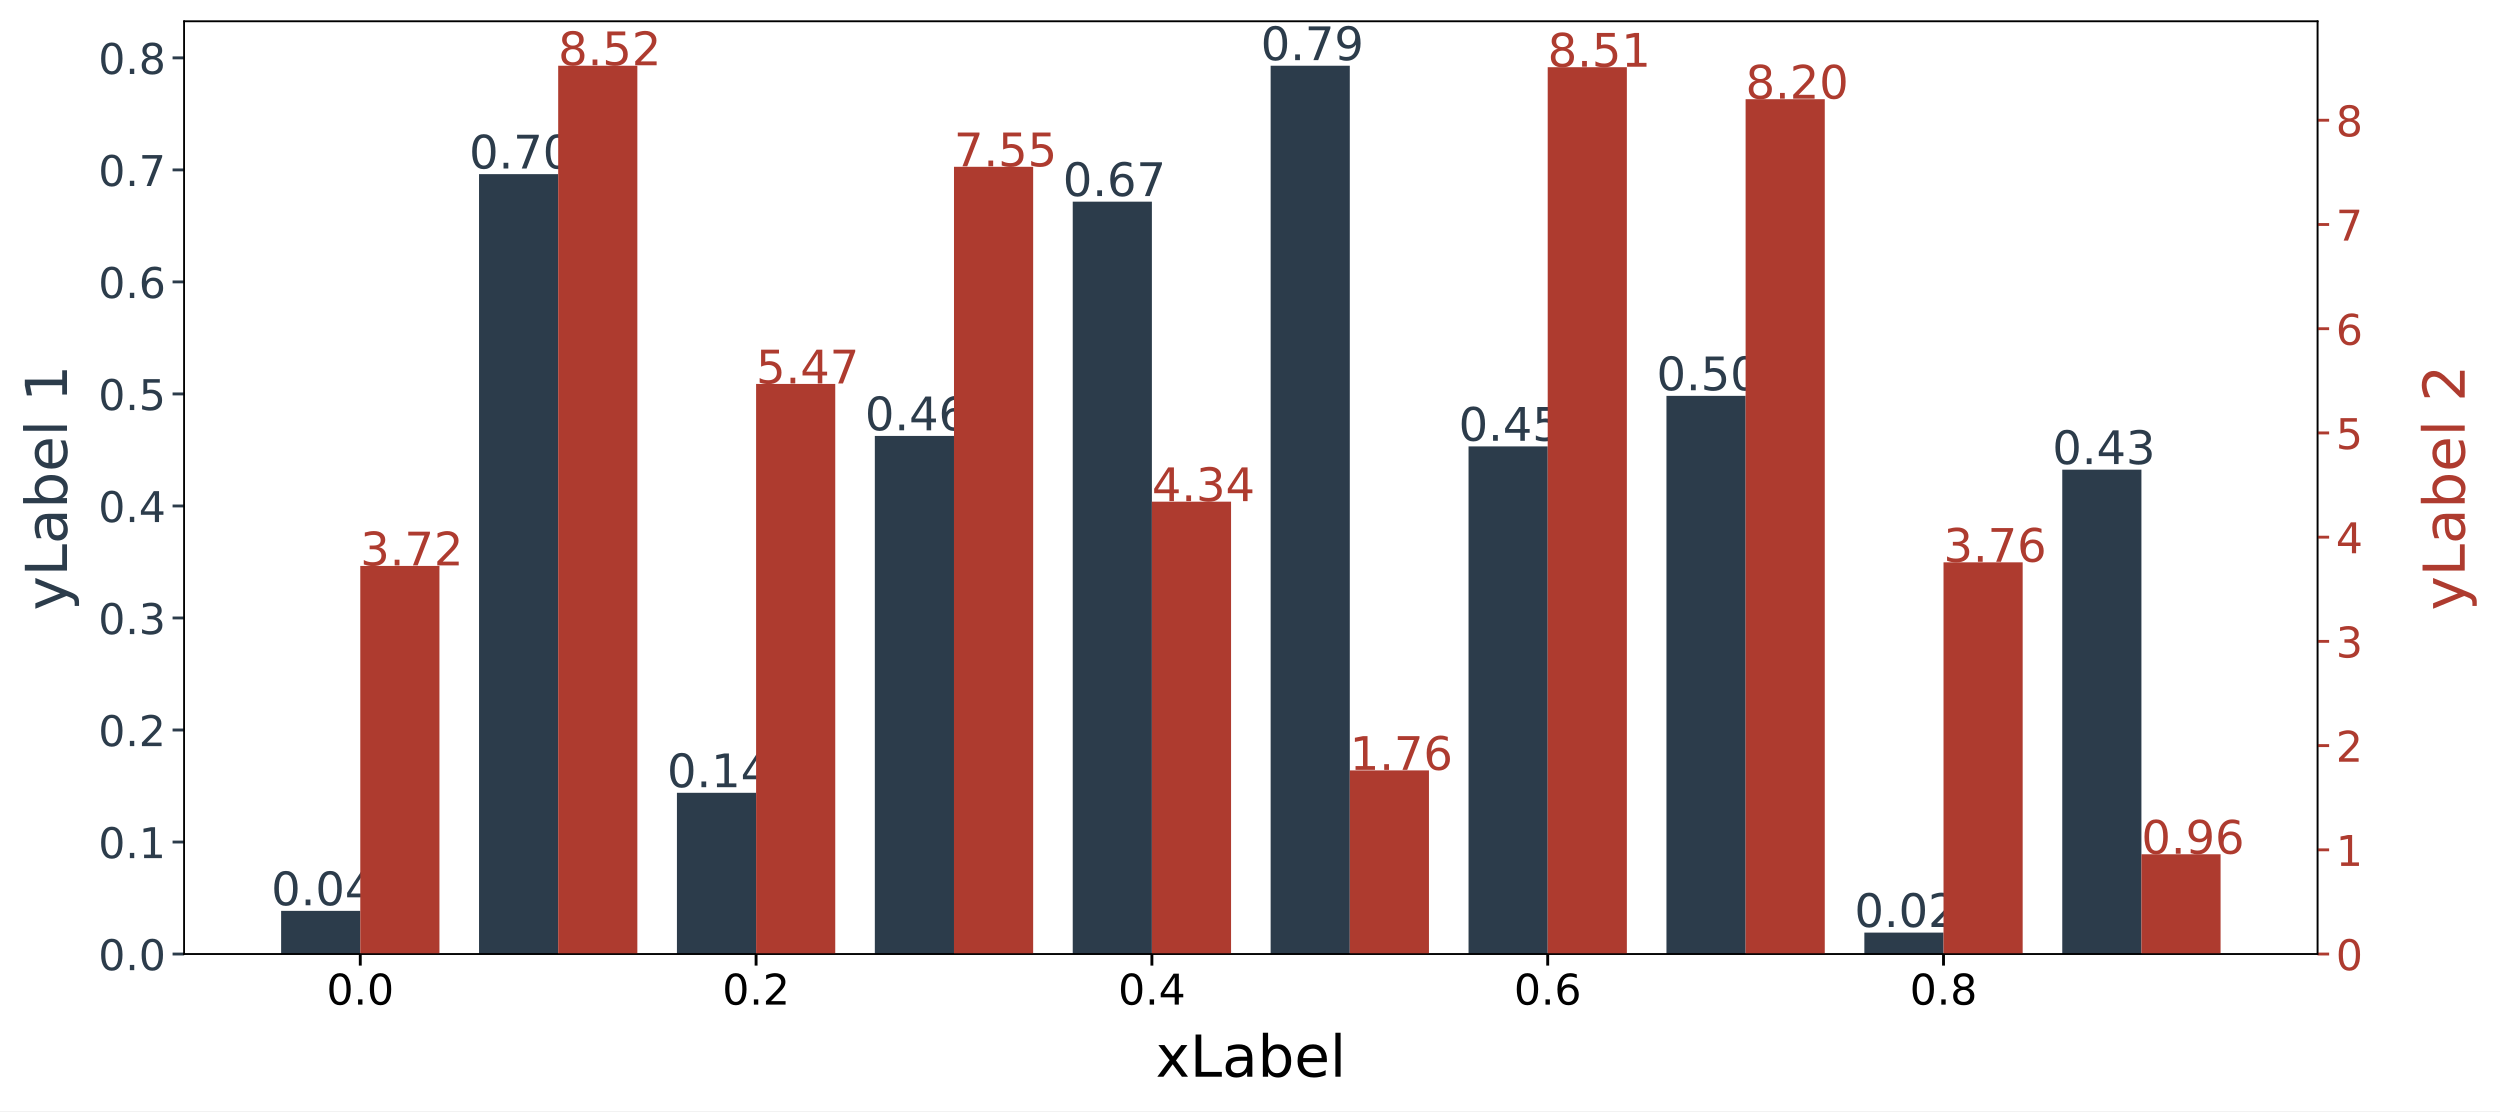
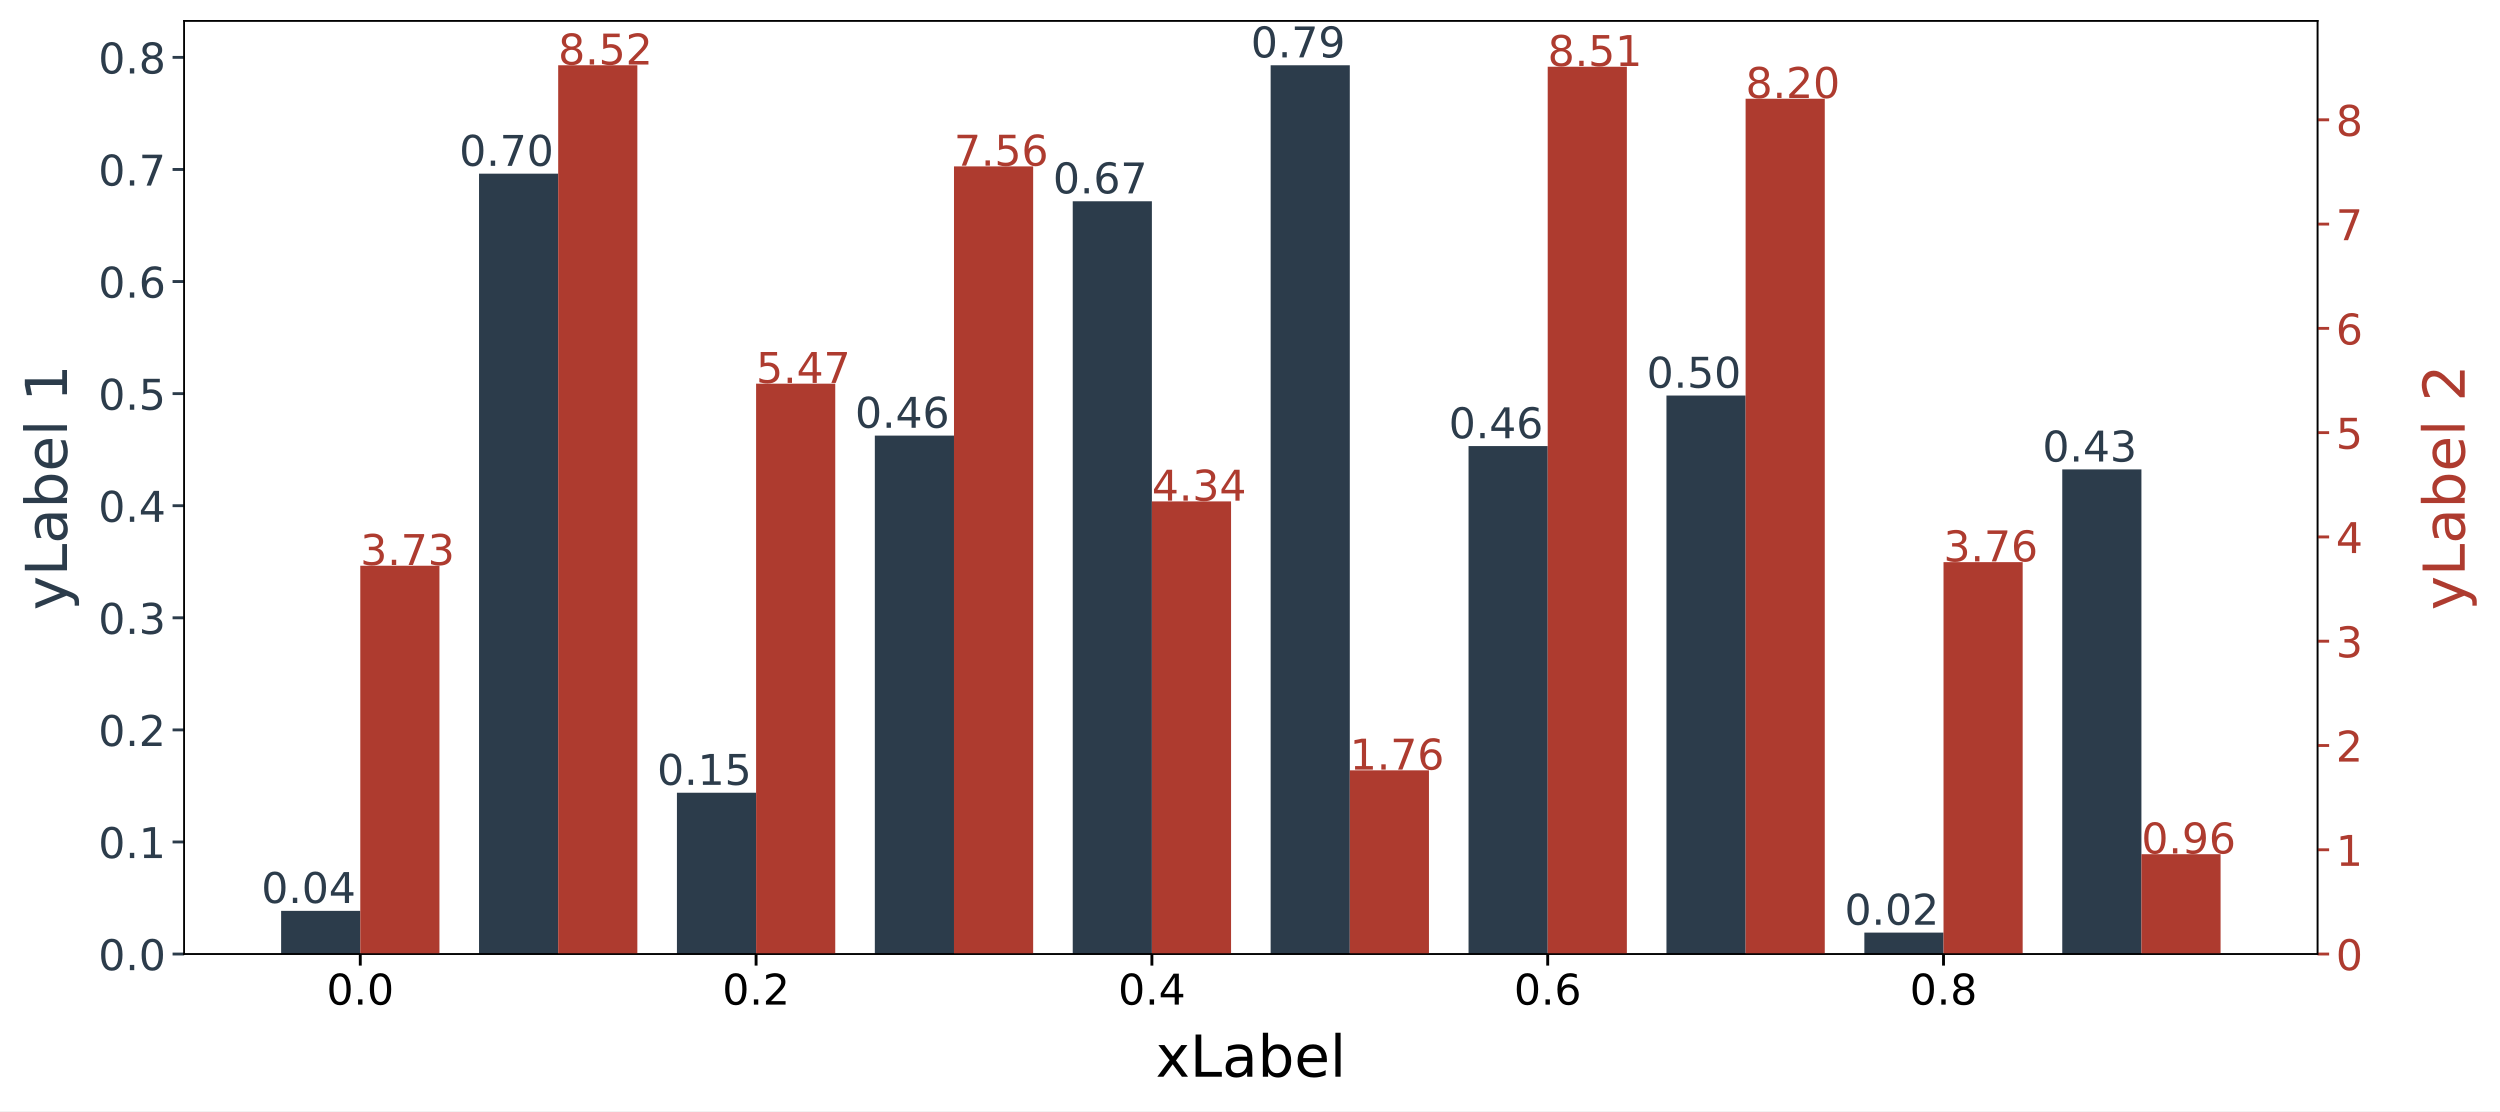
<svg xmlns="http://www.w3.org/2000/svg" xmlns:xlink="http://www.w3.org/1999/xlink" width="1296pt" height="576pt" viewBox="0 0 1296 576" version="1.1">
  <defs>
    <style type="text/css">*{stroke-linejoin: round; stroke-linecap: butt}</style>
  </defs>
  <g id="figure_1">
    <g id="patch_1">
      <path d="M 0 576  L 1296 576  L 1296 0  L 0 0  z " style="fill: #ffffff" />
    </g>
    <g id="axes_1">
      <g id="patch_2">
-         <path d="M 95.46 494.58  L 1201.42 494.58  L 1201.42 11.063  L 95.46 11.063  z " style="fill: #ffffff" />
+         <path d="M 95.46 494.58  L 1201.42 494.58  L 1201.42 10.8  L 95.46 10.8  z " style="fill: #ffffff" />
      </g>
      <g id="patch_3">
-         <path d="M 145.731 494.58  L 186.768 494.58  L 186.768 472.192  L 145.731 472.192  z " clip-path="url(#p69cab0e0ae)" style="fill: #2c3c4b" />
+         <path d="M 145.731 494.58  L 186.768 494.58  L 186.768 472.18  L 145.731 472.18  z " clip-path="url(#p70bff48c0e)" style="fill: #2c3c4b" />
      </g>
      <g id="patch_4">
-         <path d="M 248.325 494.58  L 289.362 494.58  L 289.362 90.26  L 248.325 90.26  z " clip-path="url(#p69cab0e0ae)" style="fill: #2c3c4b" />
+         <path d="M 248.325 494.58  L 289.362 494.58  L 289.362 90.04  L 248.325 90.04  z " clip-path="url(#p70bff48c0e)" style="fill: #2c3c4b" />
      </g>
      <g id="patch_5">
-         <path d="M 350.918 494.58  L 391.956 494.58  L 391.956 410.993  L 350.918 410.993  z " clip-path="url(#p69cab0e0ae)" style="fill: #2c3c4b" />
+         <path d="M 350.918 494.58  L 391.956 494.58  L 391.956 410.948  L 350.918 410.948  z " clip-path="url(#p70bff48c0e)" style="fill: #2c3c4b" />
      </g>
      <g id="patch_6">
-         <path d="M 453.512 494.58  L 494.549 494.58  L 494.549 225.973  L 453.512 225.973  z " clip-path="url(#p69cab0e0ae)" style="fill: #2c3c4b" />
+         <path d="M 453.512 494.58  L 494.549 494.58  L 494.549 225.826  L 453.512 225.826  z " clip-path="url(#p70bff48c0e)" style="fill: #2c3c4b" />
      </g>
      <g id="patch_7">
-         <path d="M 556.106 494.58  L 597.143 494.58  L 597.143 104.533  L 556.106 104.533  z " clip-path="url(#p69cab0e0ae)" style="fill: #2c3c4b" />
+         <path d="M 556.106 494.58  L 597.143 494.58  L 597.143 104.321  L 556.106 104.321  z " clip-path="url(#p70bff48c0e)" style="fill: #2c3c4b" />
      </g>
      <g id="patch_8">
-         <path d="M 658.699 494.58  L 699.737 494.58  L 699.737 34.088  L 658.699 34.088  z " clip-path="url(#p69cab0e0ae)" style="fill: #2c3c4b" />
+         <path d="M 658.699 494.58  L 699.737 494.58  L 699.737 33.837  L 658.699 33.837  z " clip-path="url(#p70bff48c0e)" style="fill: #2c3c4b" />
      </g>
      <g id="patch_9">
-         <path d="M 761.293 494.58  L 802.331 494.58  L 802.331 231.399  L 761.293 231.399  z " clip-path="url(#p69cab0e0ae)" style="fill: #2c3c4b" />
+         <path d="M 761.293 494.58  L 802.331 494.58  L 802.331 231.255  L 761.293 231.255  z " clip-path="url(#p70bff48c0e)" style="fill: #2c3c4b" />
      </g>
      <g id="patch_10">
-         <path d="M 863.887 494.58  L 904.924 494.58  L 904.924 205.218  L 863.887 205.218  z " clip-path="url(#p69cab0e0ae)" style="fill: #2c3c4b" />
+         <path d="M 863.887 494.58  L 904.924 494.58  L 904.924 205.06  L 863.887 205.06  z " clip-path="url(#p70bff48c0e)" style="fill: #2c3c4b" />
      </g>
      <g id="patch_11">
-         <path d="M 966.48 494.58  L 1007.518 494.58  L 1007.518 483.455  L 966.48 483.455  z " clip-path="url(#p69cab0e0ae)" style="fill: #2c3c4b" />
+         <path d="M 966.48 494.58  L 1007.518 494.58  L 1007.518 483.449  L 966.48 483.449  z " clip-path="url(#p70bff48c0e)" style="fill: #2c3c4b" />
      </g>
      <g id="patch_12">
-         <path d="M 1069.074 494.58  L 1110.112 494.58  L 1110.112 243.478  L 1069.074 243.478  z " clip-path="url(#p69cab0e0ae)" style="fill: #2c3c4b" />
+         <path d="M 1069.074 494.58  L 1110.112 494.58  L 1110.112 243.341  L 1069.074 243.341  z " clip-path="url(#p70bff48c0e)" style="fill: #2c3c4b" />
      </g>
      <g id="matplotlib.axis_1">
        <g id="xtick_1">
          <g id="line2d_1">
            <defs>
-               <path id="m7a53246d03" d="M 0 0  L 0 6  " style="stroke: #000000; stroke-width: 1.5" />
+               <path id="m663f653083" d="M 0 0  L 0 6  " style="stroke: #000000; stroke-width: 1.5" />
            </defs>
            <g>
-               <use xlink:href="#m7a53246d03" x="186.768" y="494.58" style="stroke: #000000; stroke-width: 1.5" />
+               <use xlink:href="#m663f653083" x="186.768" y="494.58" style="stroke: #000000; stroke-width: 1.5" />
            </g>
          </g>
          <g id="text_1">
            <g transform="translate(169.2749 520.7966) scale(0.22 -0.22)">
              <defs>
                <path id="DejaVuSans-30" d="M 2034 4250  Q 1547 4250 1301 3770  Q 1056 3291 1056 2328  Q 1056 1369 1301 889  Q 1547 409 2034 409  Q 2525 409 2770 889  Q 3016 1369 3016 2328  Q 3016 3291 2770 3770  Q 2525 4250 2034 4250  z M 2034 4750  Q 2819 4750 3233 4129  Q 3647 3509 3647 2328  Q 3647 1150 3233 529  Q 2819 -91 2034 -91  Q 1250 -91 836 529  Q 422 1150 422 2328  Q 422 3509 836 4129  Q 1250 4750 2034 4750  z " transform="scale(0.015625)" />
                <path id="DejaVuSans-2e" d="M 684 794  L 1344 794  L 1344 0  L 684 0  L 684 794  z " transform="scale(0.015625)" />
              </defs>
              <use xlink:href="#DejaVuSans-30" />
              <use xlink:href="#DejaVuSans-2e" x="63.623" />
              <use xlink:href="#DejaVuSans-30" x="95.41" />
            </g>
          </g>
        </g>
        <g id="xtick_2">
          <g id="line2d_2">
            <g>
-               <use xlink:href="#m7a53246d03" x="391.956" y="494.58" style="stroke: #000000; stroke-width: 1.5" />
+               <use xlink:href="#m663f653083" x="391.956" y="494.58" style="stroke: #000000; stroke-width: 1.5" />
            </g>
          </g>
          <g id="text_2">
            <g transform="translate(374.4623 520.7966) scale(0.22 -0.22)">
              <defs>
                <path id="DejaVuSans-32" d="M 1228 531  L 3431 531  L 3431 0  L 469 0  L 469 531  Q 828 903 1448 1529  Q 2069 2156 2228 2338  Q 2531 2678 2651 2914  Q 2772 3150 2772 3378  Q 2772 3750 2511 3984  Q 2250 4219 1831 4219  Q 1534 4219 1204 4116  Q 875 4013 500 3803  L 500 4441  Q 881 4594 1212 4672  Q 1544 4750 1819 4750  Q 2544 4750 2975 4387  Q 3406 4025 3406 3419  Q 3406 3131 3298 2873  Q 3191 2616 2906 2266  Q 2828 2175 2409 1742  Q 1991 1309 1228 531  z " transform="scale(0.015625)" />
              </defs>
              <use xlink:href="#DejaVuSans-30" />
              <use xlink:href="#DejaVuSans-2e" x="63.623" />
              <use xlink:href="#DejaVuSans-32" x="95.41" />
            </g>
          </g>
        </g>
        <g id="xtick_3">
          <g id="line2d_3">
            <g>
-               <use xlink:href="#m7a53246d03" x="597.143" y="494.58" style="stroke: #000000; stroke-width: 1.5" />
+               <use xlink:href="#m663f653083" x="597.143" y="494.58" style="stroke: #000000; stroke-width: 1.5" />
            </g>
          </g>
          <g id="text_3">
            <g transform="translate(579.6497 520.7966) scale(0.22 -0.22)">
              <defs>
                <path id="DejaVuSans-34" d="M 2419 4116  L 825 1625  L 2419 1625  L 2419 4116  z M 2253 4666  L 3047 4666  L 3047 1625  L 3713 1625  L 3713 1100  L 3047 1100  L 3047 0  L 2419 0  L 2419 1100  L 313 1100  L 313 1709  L 2253 4666  z " transform="scale(0.015625)" />
              </defs>
              <use xlink:href="#DejaVuSans-30" />
              <use xlink:href="#DejaVuSans-2e" x="63.623" />
              <use xlink:href="#DejaVuSans-34" x="95.41" />
            </g>
          </g>
        </g>
        <g id="xtick_4">
          <g id="line2d_4">
            <g>
-               <use xlink:href="#m7a53246d03" x="802.331" y="494.58" style="stroke: #000000; stroke-width: 1.5" />
+               <use xlink:href="#m663f653083" x="802.331" y="494.58" style="stroke: #000000; stroke-width: 1.5" />
            </g>
          </g>
          <g id="text_4">
            <g transform="translate(784.8371 520.7966) scale(0.22 -0.22)">
              <defs>
                <path id="DejaVuSans-36" d="M 2113 2584  Q 1688 2584 1439 2293  Q 1191 2003 1191 1497  Q 1191 994 1439 701  Q 1688 409 2113 409  Q 2538 409 2786 701  Q 3034 994 3034 1497  Q 3034 2003 2786 2293  Q 2538 2584 2113 2584  z M 3366 4563  L 3366 3988  Q 3128 4100 2886 4159  Q 2644 4219 2406 4219  Q 1781 4219 1451 3797  Q 1122 3375 1075 2522  Q 1259 2794 1537 2939  Q 1816 3084 2150 3084  Q 2853 3084 3261 2657  Q 3669 2231 3669 1497  Q 3669 778 3244 343  Q 2819 -91 2113 -91  Q 1303 -91 875 529  Q 447 1150 447 2328  Q 447 3434 972 4092  Q 1497 4750 2381 4750  Q 2619 4750 2861 4703  Q 3103 4656 3366 4563  z " transform="scale(0.015625)" />
              </defs>
              <use xlink:href="#DejaVuSans-30" />
              <use xlink:href="#DejaVuSans-2e" x="63.623" />
              <use xlink:href="#DejaVuSans-36" x="95.41" />
            </g>
          </g>
        </g>
        <g id="xtick_5">
          <g id="line2d_5">
            <g>
-               <use xlink:href="#m7a53246d03" x="1007.518" y="494.58" style="stroke: #000000; stroke-width: 1.5" />
+               <use xlink:href="#m663f653083" x="1007.518" y="494.58" style="stroke: #000000; stroke-width: 1.5" />
            </g>
          </g>
          <g id="text_5">
            <g transform="translate(990.0245 520.7966) scale(0.22 -0.22)">
              <defs>
                <path id="DejaVuSans-38" d="M 2034 2216  Q 1584 2216 1326 1975  Q 1069 1734 1069 1313  Q 1069 891 1326 650  Q 1584 409 2034 409  Q 2484 409 2743 651  Q 3003 894 3003 1313  Q 3003 1734 2745 1975  Q 2488 2216 2034 2216  z M 1403 2484  Q 997 2584 770 2862  Q 544 3141 544 3541  Q 544 4100 942 4425  Q 1341 4750 2034 4750  Q 2731 4750 3128 4425  Q 3525 4100 3525 3541  Q 3525 3141 3298 2862  Q 3072 2584 2669 2484  Q 3125 2378 3379 2068  Q 3634 1759 3634 1313  Q 3634 634 3220 271  Q 2806 -91 2034 -91  Q 1263 -91 848 271  Q 434 634 434 1313  Q 434 1759 690 2068  Q 947 2378 1403 2484  z M 1172 3481  Q 1172 3119 1398 2916  Q 1625 2713 2034 2713  Q 2441 2713 2670 2916  Q 2900 3119 2900 3481  Q 2900 3844 2670 4047  Q 2441 4250 2034 4250  Q 1625 4250 1398 4047  Q 1172 3844 1172 3481  z " transform="scale(0.015625)" />
              </defs>
              <use xlink:href="#DejaVuSans-30" />
              <use xlink:href="#DejaVuSans-2e" x="63.623" />
              <use xlink:href="#DejaVuSans-38" x="95.41" />
            </g>
          </g>
        </g>
        <g id="text_6">
          <g transform="translate(599.0923 558.1672) scale(0.3 -0.3)">
            <defs>
              <path id="DejaVuSans-78" d="M 3513 3500  L 2247 1797  L 3578 0  L 2900 0  L 1881 1375  L 863 0  L 184 0  L 1544 1831  L 300 3500  L 978 3500  L 1906 2253  L 2834 3500  L 3513 3500  z " transform="scale(0.015625)" />
              <path id="DejaVuSans-4c" d="M 628 4666  L 1259 4666  L 1259 531  L 3531 531  L 3531 0  L 628 0  L 628 4666  z " transform="scale(0.015625)" />
              <path id="DejaVuSans-61" d="M 2194 1759  Q 1497 1759 1228 1600  Q 959 1441 959 1056  Q 959 750 1161 570  Q 1363 391 1709 391  Q 2188 391 2477 730  Q 2766 1069 2766 1631  L 2766 1759  L 2194 1759  z M 3341 1997  L 3341 0  L 2766 0  L 2766 531  Q 2569 213 2275 61  Q 1981 -91 1556 -91  Q 1019 -91 701 211  Q 384 513 384 1019  Q 384 1609 779 1909  Q 1175 2209 1959 2209  L 2766 2209  L 2766 2266  Q 2766 2663 2505 2880  Q 2244 3097 1772 3097  Q 1472 3097 1187 3025  Q 903 2953 641 2809  L 641 3341  Q 956 3463 1253 3523  Q 1550 3584 1831 3584  Q 2591 3584 2966 3190  Q 3341 2797 3341 1997  z " transform="scale(0.015625)" />
              <path id="DejaVuSans-62" d="M 3116 1747  Q 3116 2381 2855 2742  Q 2594 3103 2138 3103  Q 1681 3103 1420 2742  Q 1159 2381 1159 1747  Q 1159 1113 1420 752  Q 1681 391 2138 391  Q 2594 391 2855 752  Q 3116 1113 3116 1747  z M 1159 2969  Q 1341 3281 1617 3432  Q 1894 3584 2278 3584  Q 2916 3584 3314 3078  Q 3713 2572 3713 1747  Q 3713 922 3314 415  Q 2916 -91 2278 -91  Q 1894 -91 1617 61  Q 1341 213 1159 525  L 1159 0  L 581 0  L 581 4863  L 1159 4863  L 1159 2969  z " transform="scale(0.015625)" />
              <path id="DejaVuSans-65" d="M 3597 1894  L 3597 1613  L 953 1613  Q 991 1019 1311 708  Q 1631 397 2203 397  Q 2534 397 2845 478  Q 3156 559 3463 722  L 3463 178  Q 3153 47 2828 -22  Q 2503 -91 2169 -91  Q 1331 -91 842 396  Q 353 884 353 1716  Q 353 2575 817 3079  Q 1281 3584 2069 3584  Q 2775 3584 3186 3129  Q 3597 2675 3597 1894  z M 3022 2063  Q 3016 2534 2758 2815  Q 2500 3097 2075 3097  Q 1594 3097 1305 2825  Q 1016 2553 972 2059  L 3022 2063  z " transform="scale(0.015625)" />
              <path id="DejaVuSans-6c" d="M 603 4863  L 1178 4863  L 1178 0  L 603 0  L 603 4863  z " transform="scale(0.015625)" />
            </defs>
            <use xlink:href="#DejaVuSans-78" />
            <use xlink:href="#DejaVuSans-4c" x="59.18" />
            <use xlink:href="#DejaVuSans-61" x="114.893" />
            <use xlink:href="#DejaVuSans-62" x="176.172" />
            <use xlink:href="#DejaVuSans-65" x="239.648" />
            <use xlink:href="#DejaVuSans-6c" x="301.172" />
          </g>
        </g>
      </g>
      <g id="matplotlib.axis_2">
        <g id="ytick_1">
          <g id="line2d_6">
            <defs>
-               <path id="m36f5f43fc6" d="M 0 0  L -6 0  " style="stroke: #2c3c4b; stroke-width: 1.5" />
+               <path id="mf1631719a9" d="M 0 0  L -6 0  " style="stroke: #2c3c4b; stroke-width: 1.5" />
            </defs>
            <g>
-               <use xlink:href="#m36f5f43fc6" x="95.46" y="494.58" style="fill: #2c3c4b; stroke: #2c3c4b; stroke-width: 1.5" />
+               <use xlink:href="#mf1631719a9" x="95.46" y="494.58" style="fill: #2c3c4b; stroke: #2c3c4b; stroke-width: 1.5" />
            </g>
          </g>
          <g id="text_7">
            <g style="fill: #2c3c4b" transform="translate(50.97313 502.9383) scale(0.22 -0.22)">
              <use xlink:href="#DejaVuSans-30" />
              <use xlink:href="#DejaVuSans-2e" x="63.623" />
              <use xlink:href="#DejaVuSans-30" x="95.41" />
            </g>
          </g>
        </g>
        <g id="ytick_2">
          <g id="line2d_7">
            <g>
-               <use xlink:href="#m36f5f43fc6" x="95.46" y="436.507" style="fill: #2c3c4b; stroke: #2c3c4b; stroke-width: 1.5" />
+               <use xlink:href="#mf1631719a9" x="95.46" y="436.475" style="fill: #2c3c4b; stroke: #2c3c4b; stroke-width: 1.5" />
            </g>
          </g>
          <g id="text_8">
-             <g style="fill: #2c3c4b" transform="translate(50.97313 444.8651) scale(0.22 -0.22)">
+             <g style="fill: #2c3c4b" transform="translate(50.97313 444.8335) scale(0.22 -0.22)">
              <defs>
                <path id="DejaVuSans-31" d="M 794 531  L 1825 531  L 1825 4091  L 703 3866  L 703 4441  L 1819 4666  L 2450 4666  L 2450 531  L 3481 531  L 3481 0  L 794 0  L 794 531  z " transform="scale(0.015625)" />
              </defs>
              <use xlink:href="#DejaVuSans-30" />
              <use xlink:href="#DejaVuSans-2e" x="63.623" />
              <use xlink:href="#DejaVuSans-31" x="95.41" />
            </g>
          </g>
        </g>
        <g id="ytick_3">
          <g id="line2d_8">
            <g>
-               <use xlink:href="#m36f5f43fc6" x="95.46" y="378.434" style="fill: #2c3c4b; stroke: #2c3c4b; stroke-width: 1.5" />
+               <use xlink:href="#mf1631719a9" x="95.46" y="378.37" style="fill: #2c3c4b; stroke: #2c3c4b; stroke-width: 1.5" />
            </g>
          </g>
          <g id="text_9">
-             <g style="fill: #2c3c4b" transform="translate(50.97313 386.7919) scale(0.22 -0.22)">
+             <g style="fill: #2c3c4b" transform="translate(50.97313 386.7287) scale(0.22 -0.22)">
              <use xlink:href="#DejaVuSans-30" />
              <use xlink:href="#DejaVuSans-2e" x="63.623" />
              <use xlink:href="#DejaVuSans-32" x="95.41" />
            </g>
          </g>
        </g>
        <g id="ytick_4">
          <g id="line2d_9">
            <g>
-               <use xlink:href="#m36f5f43fc6" x="95.46" y="320.36" style="fill: #2c3c4b; stroke: #2c3c4b; stroke-width: 1.5" />
+               <use xlink:href="#mf1631719a9" x="95.46" y="320.266" style="fill: #2c3c4b; stroke: #2c3c4b; stroke-width: 1.5" />
            </g>
          </g>
          <g id="text_10">
-             <g style="fill: #2c3c4b" transform="translate(50.97313 328.7188) scale(0.22 -0.22)">
+             <g style="fill: #2c3c4b" transform="translate(50.97313 328.6238) scale(0.22 -0.22)">
              <defs>
                <path id="DejaVuSans-33" d="M 2597 2516  Q 3050 2419 3304 2112  Q 3559 1806 3559 1356  Q 3559 666 3084 287  Q 2609 -91 1734 -91  Q 1441 -91 1130 -33  Q 819 25 488 141  L 488 750  Q 750 597 1062 519  Q 1375 441 1716 441  Q 2309 441 2620 675  Q 2931 909 2931 1356  Q 2931 1769 2642 2001  Q 2353 2234 1838 2234  L 1294 2234  L 1294 2753  L 1863 2753  Q 2328 2753 2575 2939  Q 2822 3125 2822 3475  Q 2822 3834 2567 4026  Q 2313 4219 1838 4219  Q 1578 4219 1281 4162  Q 984 4106 628 3988  L 628 4550  Q 988 4650 1302 4700  Q 1616 4750 1894 4750  Q 2613 4750 3031 4423  Q 3450 4097 3450 3541  Q 3450 3153 3228 2886  Q 3006 2619 2597 2516  z " transform="scale(0.015625)" />
              </defs>
              <use xlink:href="#DejaVuSans-30" />
              <use xlink:href="#DejaVuSans-2e" x="63.623" />
              <use xlink:href="#DejaVuSans-33" x="95.41" />
            </g>
          </g>
        </g>
        <g id="ytick_5">
          <g id="line2d_10">
            <g>
-               <use xlink:href="#m36f5f43fc6" x="95.46" y="262.287" style="fill: #2c3c4b; stroke: #2c3c4b; stroke-width: 1.5" />
+               <use xlink:href="#mf1631719a9" x="95.46" y="262.161" style="fill: #2c3c4b; stroke: #2c3c4b; stroke-width: 1.5" />
            </g>
          </g>
          <g id="text_11">
-             <g style="fill: #2c3c4b" transform="translate(50.97313 270.6456) scale(0.22 -0.22)">
+             <g style="fill: #2c3c4b" transform="translate(50.97313 270.519) scale(0.22 -0.22)">
              <use xlink:href="#DejaVuSans-30" />
              <use xlink:href="#DejaVuSans-2e" x="63.623" />
              <use xlink:href="#DejaVuSans-34" x="95.41" />
            </g>
          </g>
        </g>
        <g id="ytick_6">
          <g id="line2d_11">
            <g>
-               <use xlink:href="#m36f5f43fc6" x="95.46" y="204.214" style="fill: #2c3c4b; stroke: #2c3c4b; stroke-width: 1.5" />
+               <use xlink:href="#mf1631719a9" x="95.46" y="204.056" style="fill: #2c3c4b; stroke: #2c3c4b; stroke-width: 1.5" />
            </g>
          </g>
          <g id="text_12">
-             <g style="fill: #2c3c4b" transform="translate(50.97313 212.5724) scale(0.22 -0.22)">
+             <g style="fill: #2c3c4b" transform="translate(50.97313 212.4142) scale(0.22 -0.22)">
              <defs>
                <path id="DejaVuSans-35" d="M 691 4666  L 3169 4666  L 3169 4134  L 1269 4134  L 1269 2991  Q 1406 3038 1543 3061  Q 1681 3084 1819 3084  Q 2600 3084 3056 2656  Q 3513 2228 3513 1497  Q 3513 744 3044 326  Q 2575 -91 1722 -91  Q 1428 -91 1123 -41  Q 819 9 494 109  L 494 744  Q 775 591 1075 516  Q 1375 441 1709 441  Q 2250 441 2565 725  Q 2881 1009 2881 1497  Q 2881 1984 2565 2268  Q 2250 2553 1709 2553  Q 1456 2553 1204 2497  Q 953 2441 691 2322  L 691 4666  z " transform="scale(0.015625)" />
              </defs>
              <use xlink:href="#DejaVuSans-30" />
              <use xlink:href="#DejaVuSans-2e" x="63.623" />
              <use xlink:href="#DejaVuSans-35" x="95.41" />
            </g>
          </g>
        </g>
        <g id="ytick_7">
          <g id="line2d_12">
            <g>
-               <use xlink:href="#m36f5f43fc6" x="95.46" y="146.141" style="fill: #2c3c4b; stroke: #2c3c4b; stroke-width: 1.5" />
+               <use xlink:href="#mf1631719a9" x="95.46" y="145.951" style="fill: #2c3c4b; stroke: #2c3c4b; stroke-width: 1.5" />
            </g>
          </g>
          <g id="text_13">
-             <g style="fill: #2c3c4b" transform="translate(50.97313 154.4993) scale(0.22 -0.22)">
+             <g style="fill: #2c3c4b" transform="translate(50.97313 154.3094) scale(0.22 -0.22)">
              <use xlink:href="#DejaVuSans-30" />
              <use xlink:href="#DejaVuSans-2e" x="63.623" />
              <use xlink:href="#DejaVuSans-36" x="95.41" />
            </g>
          </g>
        </g>
        <g id="ytick_8">
          <g id="line2d_13">
            <g>
-               <use xlink:href="#m36f5f43fc6" x="95.46" y="88.068" style="fill: #2c3c4b; stroke: #2c3c4b; stroke-width: 1.5" />
+               <use xlink:href="#mf1631719a9" x="95.46" y="87.846" style="fill: #2c3c4b; stroke: #2c3c4b; stroke-width: 1.5" />
            </g>
          </g>
          <g id="text_14">
-             <g style="fill: #2c3c4b" transform="translate(50.97313 96.4261) scale(0.22 -0.22)">
+             <g style="fill: #2c3c4b" transform="translate(50.97313 96.20459) scale(0.22 -0.22)">
              <defs>
                <path id="DejaVuSans-37" d="M 525 4666  L 3525 4666  L 3525 4397  L 1831 0  L 1172 0  L 2766 4134  L 525 4134  L 525 4666  z " transform="scale(0.015625)" />
              </defs>
              <use xlink:href="#DejaVuSans-30" />
              <use xlink:href="#DejaVuSans-2e" x="63.623" />
              <use xlink:href="#DejaVuSans-37" x="95.41" />
            </g>
          </g>
        </g>
        <g id="ytick_9">
          <g id="line2d_14">
            <g>
-               <use xlink:href="#m36f5f43fc6" x="95.46" y="29.995" style="fill: #2c3c4b; stroke: #2c3c4b; stroke-width: 1.5" />
+               <use xlink:href="#mf1631719a9" x="95.46" y="29.741" style="fill: #2c3c4b; stroke: #2c3c4b; stroke-width: 1.5" />
            </g>
          </g>
          <g id="text_15">
-             <g style="fill: #2c3c4b" transform="translate(50.97313 38.35293) scale(0.22 -0.22)">
+             <g style="fill: #2c3c4b" transform="translate(50.97313 38.09977) scale(0.22 -0.22)">
              <use xlink:href="#DejaVuSans-30" />
              <use xlink:href="#DejaVuSans-2e" x="63.623" />
              <use xlink:href="#DejaVuSans-38" x="95.41" />
            </g>
          </g>
        </g>
        <g id="text_16">
-           <g style="fill: #2c3c4b" transform="translate(34.73406 316.4803) rotate(-90) scale(0.3 -0.3)">
+           <g style="fill: #2c3c4b" transform="translate(34.73406 316.3486) rotate(-90) scale(0.3 -0.3)">
            <defs>
              <path id="DejaVuSans-79" d="M 2059 -325  Q 1816 -950 1584 -1140  Q 1353 -1331 966 -1331  L 506 -1331  L 506 -850  L 844 -850  Q 1081 -850 1212 -737  Q 1344 -625 1503 -206  L 1606 56  L 191 3500  L 800 3500  L 1894 763  L 2988 3500  L 3597 3500  L 2059 -325  z " transform="scale(0.015625)" />
              <path id="DejaVuSans-20" transform="scale(0.015625)" />
            </defs>
            <use xlink:href="#DejaVuSans-79" />
            <use xlink:href="#DejaVuSans-4c" x="59.18" />
            <use xlink:href="#DejaVuSans-61" x="114.893" />
            <use xlink:href="#DejaVuSans-62" x="176.172" />
            <use xlink:href="#DejaVuSans-65" x="239.648" />
            <use xlink:href="#DejaVuSans-6c" x="301.172" />
            <use xlink:href="#DejaVuSans-20" x="328.955" />
            <use xlink:href="#DejaVuSans-31" x="360.742" />
          </g>
        </g>
      </g>
      <g id="patch_13">
-         <path d="M 95.46 494.58  L 95.46 11.063  " style="fill: none; stroke: #000000; stroke-width: 0.8; stroke-linejoin: miter; stroke-linecap: square" />
+         <path d="M 95.46 494.58  L 95.46 10.8  " style="fill: none; stroke: #000000; stroke-width: 0.8; stroke-linejoin: miter; stroke-linecap: square" />
      </g>
      <g id="patch_14">
-         <path d="M 1201.42 494.58  L 1201.42 11.063  " style="fill: none; stroke: #000000; stroke-width: 0.8; stroke-linejoin: miter; stroke-linecap: square" />
+         <path d="M 1201.42 494.58  L 1201.42 10.8  " style="fill: none; stroke: #000000; stroke-width: 0.8; stroke-linejoin: miter; stroke-linecap: square" />
      </g>
      <g id="patch_15">
        <path d="M 95.46 494.58  L 1201.42 494.58  " style="fill: none; stroke: #000000; stroke-width: 0.8; stroke-linejoin: miter; stroke-linecap: square" />
      </g>
      <g id="patch_16">
-         <path d="M 95.46 11.063  L 1201.42 11.063  " style="fill: none; stroke: #000000; stroke-width: 0.8; stroke-linejoin: miter; stroke-linecap: square" />
+         <path d="M 95.46 10.8  L 1201.42 10.8  " style="fill: none; stroke: #000000; stroke-width: 0.8; stroke-linejoin: miter; stroke-linecap: square" />
      </g>
      <g id="text_17">
-         <g style="fill: #2c3c4b" transform="translate(140.6012 469.2881) scale(0.24 -0.24)">
+         <g style="fill: #2c3c4b" transform="translate(135.4715 468.1122) scale(0.22 -0.22)">
          <use xlink:href="#DejaVuSans-30" />
          <use xlink:href="#DejaVuSans-2e" x="63.623" />
          <use xlink:href="#DejaVuSans-30" x="95.41" />
          <use xlink:href="#DejaVuSans-34" x="159.033" />
        </g>
      </g>
      <g id="text_18">
-         <g style="fill: #2c3c4b" transform="translate(243.1949 87.35681) scale(0.24 -0.24)">
+         <g style="fill: #2c3c4b" transform="translate(238.0652 85.97282) scale(0.22 -0.22)">
          <use xlink:href="#DejaVuSans-30" />
          <use xlink:href="#DejaVuSans-2e" x="63.623" />
          <use xlink:href="#DejaVuSans-37" x="95.41" />
          <use xlink:href="#DejaVuSans-30" x="159.033" />
        </g>
      </g>
      <g id="text_19">
-         <g style="fill: #2c3c4b" transform="translate(345.7886 408.0898) scale(0.24 -0.24)">
+         <g style="fill: #2c3c4b" transform="translate(340.6589 406.8805) scale(0.22 -0.22)">
          <use xlink:href="#DejaVuSans-30" />
          <use xlink:href="#DejaVuSans-2e" x="63.623" />
          <use xlink:href="#DejaVuSans-31" x="95.41" />
-           <use xlink:href="#DejaVuSans-34" x="159.033" />
+           <use xlink:href="#DejaVuSans-35" x="159.033" />
        </g>
      </g>
      <g id="text_20">
-         <g style="fill: #2c3c4b" transform="translate(448.3823 223.0692) scale(0.24 -0.24)">
+         <g style="fill: #2c3c4b" transform="translate(443.2526 221.7592) scale(0.22 -0.22)">
          <use xlink:href="#DejaVuSans-30" />
          <use xlink:href="#DejaVuSans-2e" x="63.623" />
          <use xlink:href="#DejaVuSans-34" x="95.41" />
          <use xlink:href="#DejaVuSans-36" x="159.033" />
        </g>
      </g>
      <g id="text_21">
-         <g style="fill: #2c3c4b" transform="translate(550.976 101.6298) scale(0.24 -0.24)">
+         <g style="fill: #2c3c4b" transform="translate(545.8463 100.2536) scale(0.22 -0.22)">
          <use xlink:href="#DejaVuSans-30" />
          <use xlink:href="#DejaVuSans-2e" x="63.623" />
          <use xlink:href="#DejaVuSans-36" x="95.41" />
          <use xlink:href="#DejaVuSans-37" x="159.033" />
        </g>
      </g>
      <g id="text_22">
-         <g style="fill: #2c3c4b" transform="translate(653.5697 31.18441) scale(0.24 -0.24)">
+         <g style="fill: #2c3c4b" transform="translate(648.44 29.76981) scale(0.22 -0.22)">
          <defs>
            <path id="DejaVuSans-39" d="M 703 97  L 703 672  Q 941 559 1184 500  Q 1428 441 1663 441  Q 2288 441 2617 861  Q 2947 1281 2994 2138  Q 2813 1869 2534 1725  Q 2256 1581 1919 1581  Q 1219 1581 811 2004  Q 403 2428 403 3163  Q 403 3881 828 4315  Q 1253 4750 1959 4750  Q 2769 4750 3195 4129  Q 3622 3509 3622 2328  Q 3622 1225 3098 567  Q 2575 -91 1691 -91  Q 1453 -91 1209 -44  Q 966 3 703 97  z M 1959 2075  Q 2384 2075 2632 2365  Q 2881 2656 2881 3163  Q 2881 3666 2632 3958  Q 2384 4250 1959 4250  Q 1534 4250 1286 3958  Q 1038 3666 1038 3163  Q 1038 2656 1286 2365  Q 1534 2075 1959 2075  z " transform="scale(0.015625)" />
          </defs>
          <use xlink:href="#DejaVuSans-30" />
          <use xlink:href="#DejaVuSans-2e" x="63.623" />
          <use xlink:href="#DejaVuSans-37" x="95.41" />
          <use xlink:href="#DejaVuSans-39" x="159.033" />
        </g>
      </g>
      <g id="text_23">
-         <g style="fill: #2c3c4b" transform="translate(756.1634 228.495) scale(0.24 -0.24)">
+         <g style="fill: #2c3c4b" transform="translate(751.0337 227.1879) scale(0.22 -0.22)">
          <use xlink:href="#DejaVuSans-30" />
          <use xlink:href="#DejaVuSans-2e" x="63.623" />
          <use xlink:href="#DejaVuSans-34" x="95.41" />
-           <use xlink:href="#DejaVuSans-35" x="159.033" />
+           <use xlink:href="#DejaVuSans-36" x="159.033" />
        </g>
      </g>
      <g id="text_24">
-         <g style="fill: #2c3c4b" transform="translate(858.7571 202.3139) scale(0.24 -0.24)">
+         <g style="fill: #2c3c4b" transform="translate(853.6274 200.9925) scale(0.22 -0.22)">
          <use xlink:href="#DejaVuSans-30" />
          <use xlink:href="#DejaVuSans-2e" x="63.623" />
          <use xlink:href="#DejaVuSans-35" x="95.41" />
          <use xlink:href="#DejaVuSans-30" x="159.033" />
        </g>
      </g>
      <g id="text_25">
-         <g style="fill: #2c3c4b" transform="translate(961.3508 480.5512) scale(0.24 -0.24)">
+         <g style="fill: #2c3c4b" transform="translate(956.2211 479.3815) scale(0.22 -0.22)">
          <use xlink:href="#DejaVuSans-30" />
          <use xlink:href="#DejaVuSans-2e" x="63.623" />
          <use xlink:href="#DejaVuSans-30" x="95.41" />
          <use xlink:href="#DejaVuSans-32" x="159.033" />
        </g>
      </g>
      <g id="text_26">
-         <g style="fill: #2c3c4b" transform="translate(1063.944 240.5744) scale(0.24 -0.24)">
+         <g style="fill: #2c3c4b" transform="translate(1058.815 239.2739) scale(0.22 -0.22)">
          <use xlink:href="#DejaVuSans-30" />
          <use xlink:href="#DejaVuSans-2e" x="63.623" />
          <use xlink:href="#DejaVuSans-34" x="95.41" />
          <use xlink:href="#DejaVuSans-33" x="159.033" />
        </g>
      </g>
    </g>
    <g id="axes_2">
      <g id="patch_17">
-         <path d="M 186.768 494.58  L 227.806 494.58  L 227.806 293.386  L 186.768 293.386  z " clip-path="url(#p69cab0e0ae)" style="fill: #ae3b2f" />
+         <path d="M 186.768 494.58  L 227.806 494.58  L 227.806 293.276  L 186.768 293.276  z " clip-path="url(#p70bff48c0e)" style="fill: #ae3b2f" />
      </g>
      <g id="patch_18">
-         <path d="M 289.362 494.58  L 330.4 494.58  L 330.4 34.088  L 289.362 34.088  z " clip-path="url(#p69cab0e0ae)" style="fill: #ae3b2f" />
+         <path d="M 289.362 494.58  L 330.4 494.58  L 330.4 33.837  L 289.362 33.837  z " clip-path="url(#p70bff48c0e)" style="fill: #ae3b2f" />
      </g>
      <g id="patch_19">
-         <path d="M 391.956 494.58  L 432.993 494.58  L 432.993 199.044  L 391.956 199.044  z " clip-path="url(#p69cab0e0ae)" style="fill: #ae3b2f" />
+         <path d="M 391.956 494.58  L 432.993 494.58  L 432.993 198.883  L 391.956 198.883  z " clip-path="url(#p70bff48c0e)" style="fill: #ae3b2f" />
      </g>
      <g id="patch_20">
-         <path d="M 494.549 494.58  L 535.587 494.58  L 535.587 86.482  L 494.549 86.482  z " clip-path="url(#p69cab0e0ae)" style="fill: #ae3b2f" />
+         <path d="M 494.549 494.58  L 535.587 494.58  L 535.587 86.26  L 494.549 86.26  z " clip-path="url(#p70bff48c0e)" style="fill: #ae3b2f" />
      </g>
      <g id="patch_21">
-         <path d="M 597.143 494.58  L 638.181 494.58  L 638.181 260.053  L 597.143 260.053  z " clip-path="url(#p69cab0e0ae)" style="fill: #ae3b2f" />
+         <path d="M 597.143 494.58  L 638.181 494.58  L 638.181 259.925  L 597.143 259.925  z " clip-path="url(#p70bff48c0e)" style="fill: #ae3b2f" />
      </g>
      <g id="patch_22">
-         <path d="M 699.737 494.58  L 740.774 494.58  L 740.774 399.385  L 699.737 399.385  z " clip-path="url(#p69cab0e0ae)" style="fill: #ae3b2f" />
+         <path d="M 699.737 494.58  L 740.774 494.58  L 740.774 399.334  L 699.737 399.334  z " clip-path="url(#p70bff48c0e)" style="fill: #ae3b2f" />
      </g>
      <g id="patch_23">
-         <path d="M 802.331 494.58  L 843.368 494.58  L 843.368 34.852  L 802.331 34.852  z " clip-path="url(#p69cab0e0ae)" style="fill: #ae3b2f" />
+         <path d="M 802.331 494.58  L 843.368 494.58  L 843.368 34.601  L 802.331 34.601  z " clip-path="url(#p70bff48c0e)" style="fill: #ae3b2f" />
      </g>
      <g id="patch_24">
-         <path d="M 904.924 494.58  L 945.962 494.58  L 945.962 51.415  L 904.924 51.415  z " clip-path="url(#p69cab0e0ae)" style="fill: #ae3b2f" />
+         <path d="M 904.924 494.58  L 945.962 494.58  L 945.962 51.173  L 904.924 51.173  z " clip-path="url(#p70bff48c0e)" style="fill: #ae3b2f" />
      </g>
      <g id="patch_25">
-         <path d="M 1007.518 494.58  L 1048.555 494.58  L 1048.555 291.504  L 1007.518 291.504  z " clip-path="url(#p69cab0e0ae)" style="fill: #ae3b2f" />
+         <path d="M 1007.518 494.58  L 1048.555 494.58  L 1048.555 291.393  L 1007.518 291.393  z " clip-path="url(#p70bff48c0e)" style="fill: #ae3b2f" />
      </g>
      <g id="patch_26">
-         <path d="M 1110.112 494.58  L 1151.149 494.58  L 1151.149 442.85  L 1110.112 442.85  z " clip-path="url(#p69cab0e0ae)" style="fill: #ae3b2f" />
+         <path d="M 1110.112 494.58  L 1151.149 494.58  L 1151.149 442.822  L 1110.112 442.822  z " clip-path="url(#p70bff48c0e)" style="fill: #ae3b2f" />
      </g>
      <g id="matplotlib.axis_3">
        <g id="ytick_10">
          <g id="line2d_15">
            <defs>
-               <path id="mc2f3726332" d="M 0 0  L 6 0  " style="stroke: #ae3b2f; stroke-width: 1.5" />
+               <path id="m5d5b961f98" d="M 0 0  L 6 0  " style="stroke: #ae3b2f; stroke-width: 1.5" />
            </defs>
            <g>
-               <use xlink:href="#mc2f3726332" x="1201.42" y="494.58" style="fill: #ae3b2f; stroke: #ae3b2f; stroke-width: 1.5" />
+               <use xlink:href="#m5d5b961f98" x="1201.42" y="494.58" style="fill: #ae3b2f; stroke: #ae3b2f; stroke-width: 1.5" />
            </g>
          </g>
          <g id="text_27">
            <g style="fill: #ae3b2f" transform="translate(1210.92 502.9383) scale(0.22 -0.22)">
              <use xlink:href="#DejaVuSans-30" />
            </g>
          </g>
        </g>
        <g id="ytick_11">
          <g id="line2d_16">
            <g>
-               <use xlink:href="#mc2f3726332" x="1201.42" y="440.55" style="fill: #ae3b2f; stroke: #ae3b2f; stroke-width: 1.5" />
+               <use xlink:href="#m5d5b961f98" x="1201.42" y="440.521" style="fill: #ae3b2f; stroke: #ae3b2f; stroke-width: 1.5" />
            </g>
          </g>
          <g id="text_28">
-             <g style="fill: #ae3b2f" transform="translate(1210.92 448.9082) scale(0.22 -0.22)">
+             <g style="fill: #ae3b2f" transform="translate(1210.92 448.8788) scale(0.22 -0.22)">
              <use xlink:href="#DejaVuSans-31" />
            </g>
          </g>
        </g>
        <g id="ytick_12">
          <g id="line2d_17">
            <g>
-               <use xlink:href="#mc2f3726332" x="1201.42" y="386.52" style="fill: #ae3b2f; stroke: #ae3b2f; stroke-width: 1.5" />
+               <use xlink:href="#m5d5b961f98" x="1201.42" y="386.461" style="fill: #ae3b2f; stroke: #ae3b2f; stroke-width: 1.5" />
            </g>
          </g>
          <g id="text_29">
-             <g style="fill: #ae3b2f" transform="translate(1210.92 394.8782) scale(0.22 -0.22)">
+             <g style="fill: #ae3b2f" transform="translate(1210.92 394.8193) scale(0.22 -0.22)">
              <use xlink:href="#DejaVuSans-32" />
            </g>
          </g>
        </g>
        <g id="ytick_13">
          <g id="line2d_18">
            <g>
-               <use xlink:href="#mc2f3726332" x="1201.42" y="332.49" style="fill: #ae3b2f; stroke: #ae3b2f; stroke-width: 1.5" />
+               <use xlink:href="#m5d5b961f98" x="1201.42" y="332.402" style="fill: #ae3b2f; stroke: #ae3b2f; stroke-width: 1.5" />
            </g>
          </g>
          <g id="text_30">
-             <g style="fill: #ae3b2f" transform="translate(1210.92 340.8481) scale(0.22 -0.22)">
+             <g style="fill: #ae3b2f" transform="translate(1210.92 340.7598) scale(0.22 -0.22)">
              <use xlink:href="#DejaVuSans-33" />
            </g>
          </g>
        </g>
        <g id="ytick_14">
          <g id="line2d_19">
            <g>
-               <use xlink:href="#mc2f3726332" x="1201.42" y="278.46" style="fill: #ae3b2f; stroke: #ae3b2f; stroke-width: 1.5" />
+               <use xlink:href="#m5d5b961f98" x="1201.42" y="278.342" style="fill: #ae3b2f; stroke: #ae3b2f; stroke-width: 1.5" />
            </g>
          </g>
          <g id="text_31">
-             <g style="fill: #ae3b2f" transform="translate(1210.92 286.8181) scale(0.22 -0.22)">
+             <g style="fill: #ae3b2f" transform="translate(1210.92 286.7003) scale(0.22 -0.22)">
              <use xlink:href="#DejaVuSans-34" />
            </g>
          </g>
        </g>
        <g id="ytick_15">
          <g id="line2d_20">
            <g>
-               <use xlink:href="#mc2f3726332" x="1201.42" y="224.43" style="fill: #ae3b2f; stroke: #ae3b2f; stroke-width: 1.5" />
+               <use xlink:href="#m5d5b961f98" x="1201.42" y="224.283" style="fill: #ae3b2f; stroke: #ae3b2f; stroke-width: 1.5" />
            </g>
          </g>
          <g id="text_32">
-             <g style="fill: #ae3b2f" transform="translate(1210.92 232.7881) scale(0.22 -0.22)">
+             <g style="fill: #ae3b2f" transform="translate(1210.92 232.6409) scale(0.22 -0.22)">
              <use xlink:href="#DejaVuSans-35" />
            </g>
          </g>
        </g>
        <g id="ytick_16">
          <g id="line2d_21">
            <g>
-               <use xlink:href="#mc2f3726332" x="1201.42" y="170.4" style="fill: #ae3b2f; stroke: #ae3b2f; stroke-width: 1.5" />
+               <use xlink:href="#m5d5b961f98" x="1201.42" y="170.223" style="fill: #ae3b2f; stroke: #ae3b2f; stroke-width: 1.5" />
            </g>
          </g>
          <g id="text_33">
-             <g style="fill: #ae3b2f" transform="translate(1210.92 178.758) scale(0.22 -0.22)">
+             <g style="fill: #ae3b2f" transform="translate(1210.92 178.5814) scale(0.22 -0.22)">
              <use xlink:href="#DejaVuSans-36" />
            </g>
          </g>
        </g>
        <g id="ytick_17">
          <g id="line2d_22">
            <g>
-               <use xlink:href="#mc2f3726332" x="1201.42" y="116.37" style="fill: #ae3b2f; stroke: #ae3b2f; stroke-width: 1.5" />
+               <use xlink:href="#m5d5b961f98" x="1201.42" y="116.164" style="fill: #ae3b2f; stroke: #ae3b2f; stroke-width: 1.5" />
            </g>
          </g>
          <g id="text_34">
-             <g style="fill: #ae3b2f" transform="translate(1210.92 124.728) scale(0.22 -0.22)">
+             <g style="fill: #ae3b2f" transform="translate(1210.92 124.5219) scale(0.22 -0.22)">
              <use xlink:href="#DejaVuSans-37" />
            </g>
          </g>
        </g>
        <g id="ytick_18">
          <g id="line2d_23">
            <g>
-               <use xlink:href="#mc2f3726332" x="1201.42" y="62.34" style="fill: #ae3b2f; stroke: #ae3b2f; stroke-width: 1.5" />
+               <use xlink:href="#m5d5b961f98" x="1201.42" y="62.104" style="fill: #ae3b2f; stroke: #ae3b2f; stroke-width: 1.5" />
            </g>
          </g>
          <g id="text_35">
-             <g style="fill: #ae3b2f" transform="translate(1210.92 70.69792) scale(0.22 -0.22)">
+             <g style="fill: #ae3b2f" transform="translate(1210.92 70.46239) scale(0.22 -0.22)">
              <use xlink:href="#DejaVuSans-38" />
            </g>
          </g>
        </g>
        <g id="text_36">
-           <g style="fill: #ae3b2f" transform="translate(1277.713 316.4803) rotate(-90) scale(0.3 -0.3)">
+           <g style="fill: #ae3b2f" transform="translate(1277.713 316.3486) rotate(-90) scale(0.3 -0.3)">
            <use xlink:href="#DejaVuSans-79" />
            <use xlink:href="#DejaVuSans-4c" x="59.18" />
            <use xlink:href="#DejaVuSans-61" x="114.893" />
            <use xlink:href="#DejaVuSans-62" x="176.172" />
            <use xlink:href="#DejaVuSans-65" x="239.648" />
            <use xlink:href="#DejaVuSans-6c" x="301.172" />
            <use xlink:href="#DejaVuSans-20" x="328.955" />
            <use xlink:href="#DejaVuSans-32" x="360.742" />
          </g>
        </g>
      </g>
      <g id="patch_27">
-         <path d="M 95.46 494.58  L 95.46 11.063  " style="fill: none; stroke: #000000; stroke-width: 0.8; stroke-linejoin: miter; stroke-linecap: square" />
+         <path d="M 95.46 494.58  L 95.46 10.8  " style="fill: none; stroke: #000000; stroke-width: 0.8; stroke-linejoin: miter; stroke-linecap: square" />
      </g>
      <g id="patch_28">
-         <path d="M 1201.42 494.58  L 1201.42 11.063  " style="fill: none; stroke: #000000; stroke-width: 0.8; stroke-linejoin: miter; stroke-linecap: square" />
+         <path d="M 1201.42 494.58  L 1201.42 10.8  " style="fill: none; stroke: #000000; stroke-width: 0.8; stroke-linejoin: miter; stroke-linecap: square" />
      </g>
      <g id="patch_29">
        <path d="M 95.46 494.58  L 1201.42 494.58  " style="fill: none; stroke: #000000; stroke-width: 0.8; stroke-linejoin: miter; stroke-linecap: square" />
      </g>
      <g id="patch_30">
-         <path d="M 95.46 11.063  L 1201.42 11.063  " style="fill: none; stroke: #000000; stroke-width: 0.8; stroke-linejoin: miter; stroke-linecap: square" />
+         <path d="M 95.46 10.8  L 1201.42 10.8  " style="fill: none; stroke: #000000; stroke-width: 0.8; stroke-linejoin: miter; stroke-linecap: square" />
      </g>
      <g id="text_37">
-         <g style="fill: #ae3b2f" transform="translate(186.7684 293.1156) scale(0.24 -0.24)">
+         <g style="fill: #ae3b2f" transform="translate(186.7684 292.8977) scale(0.22 -0.22)">
          <use xlink:href="#DejaVuSans-33" />
          <use xlink:href="#DejaVuSans-2e" x="63.623" />
          <use xlink:href="#DejaVuSans-37" x="95.41" />
-           <use xlink:href="#DejaVuSans-32" x="159.033" />
+           <use xlink:href="#DejaVuSans-33" x="159.033" />
        </g>
      </g>
      <g id="text_38">
-         <g style="fill: #ae3b2f" transform="translate(289.3621 33.81791) scale(0.24 -0.24)">
+         <g style="fill: #ae3b2f" transform="translate(289.3621 33.45873) scale(0.22 -0.22)">
          <use xlink:href="#DejaVuSans-38" />
          <use xlink:href="#DejaVuSans-2e" x="63.623" />
          <use xlink:href="#DejaVuSans-35" x="95.41" />
          <use xlink:href="#DejaVuSans-32" x="159.033" />
        </g>
      </g>
      <g id="text_39">
-         <g style="fill: #ae3b2f" transform="translate(391.9558 198.7742) scale(0.24 -0.24)">
+         <g style="fill: #ae3b2f" transform="translate(391.9558 198.5049) scale(0.22 -0.22)">
          <use xlink:href="#DejaVuSans-35" />
          <use xlink:href="#DejaVuSans-2e" x="63.623" />
          <use xlink:href="#DejaVuSans-34" x="95.41" />
          <use xlink:href="#DejaVuSans-37" x="159.033" />
        </g>
      </g>
      <g id="text_40">
-         <g style="fill: #ae3b2f" transform="translate(494.5495 86.21182) scale(0.24 -0.24)">
+         <g style="fill: #ae3b2f" transform="translate(494.5495 85.88118) scale(0.22 -0.22)">
          <use xlink:href="#DejaVuSans-37" />
          <use xlink:href="#DejaVuSans-2e" x="63.623" />
          <use xlink:href="#DejaVuSans-35" x="95.41" />
-           <use xlink:href="#DejaVuSans-35" x="159.033" />
+           <use xlink:href="#DejaVuSans-36" x="159.033" />
        </g>
      </g>
      <g id="text_41">
-         <g style="fill: #ae3b2f" transform="translate(597.1432 259.7826) scale(0.24 -0.24)">
+         <g style="fill: #ae3b2f" transform="translate(597.1432 259.5466) scale(0.22 -0.22)">
          <use xlink:href="#DejaVuSans-34" />
          <use xlink:href="#DejaVuSans-2e" x="63.623" />
          <use xlink:href="#DejaVuSans-33" x="95.41" />
          <use xlink:href="#DejaVuSans-34" x="159.033" />
        </g>
      </g>
      <g id="text_42">
-         <g style="fill: #ae3b2f" transform="translate(699.7368 399.1153) scale(0.24 -0.24)">
+         <g style="fill: #ae3b2f" transform="translate(699.7368 398.9552) scale(0.22 -0.22)">
          <use xlink:href="#DejaVuSans-31" />
          <use xlink:href="#DejaVuSans-2e" x="63.623" />
          <use xlink:href="#DejaVuSans-37" x="95.41" />
          <use xlink:href="#DejaVuSans-36" x="159.033" />
        </g>
      </g>
      <g id="text_43">
-         <g style="fill: #ae3b2f" transform="translate(802.3305 34.58156) scale(0.24 -0.24)">
+         <g style="fill: #ae3b2f" transform="translate(802.3305 34.22279) scale(0.22 -0.22)">
          <use xlink:href="#DejaVuSans-38" />
          <use xlink:href="#DejaVuSans-2e" x="63.623" />
          <use xlink:href="#DejaVuSans-35" x="95.41" />
          <use xlink:href="#DejaVuSans-31" x="159.033" />
        </g>
      </g>
      <g id="text_44">
-         <g style="fill: #ae3b2f" transform="translate(904.9242 51.14462) scale(0.24 -0.24)">
+         <g style="fill: #ae3b2f" transform="translate(904.9242 50.79487) scale(0.22 -0.22)">
          <use xlink:href="#DejaVuSans-38" />
          <use xlink:href="#DejaVuSans-2e" x="63.623" />
          <use xlink:href="#DejaVuSans-32" x="95.41" />
          <use xlink:href="#DejaVuSans-30" x="159.033" />
        </g>
      </g>
      <g id="text_45">
-         <g style="fill: #ae3b2f" transform="translate(1007.518 291.2334) scale(0.24 -0.24)">
+         <g style="fill: #ae3b2f" transform="translate(1007.518 291.0145) scale(0.22 -0.22)">
          <use xlink:href="#DejaVuSans-33" />
          <use xlink:href="#DejaVuSans-2e" x="63.623" />
          <use xlink:href="#DejaVuSans-37" x="95.41" />
          <use xlink:href="#DejaVuSans-36" x="159.033" />
        </g>
      </g>
      <g id="text_46">
-         <g style="fill: #ae3b2f" transform="translate(1110.112 442.5798) scale(0.24 -0.24)">
+         <g style="fill: #ae3b2f" transform="translate(1110.112 442.4433) scale(0.22 -0.22)">
          <use xlink:href="#DejaVuSans-30" />
          <use xlink:href="#DejaVuSans-2e" x="63.623" />
          <use xlink:href="#DejaVuSans-39" x="95.41" />
          <use xlink:href="#DejaVuSans-36" x="159.033" />
        </g>
      </g>
    </g>
  </g>
  <defs>
-     <clipPath id="p69cab0e0ae">
-       <rect x="95.46" y="11.063" width="1105.96" height="483.517" />
+     <clipPath id="p70bff48c0e">
+       <rect x="95.46" y="10.8" width="1105.96" height="483.78" />
    </clipPath>
  </defs>
</svg>
